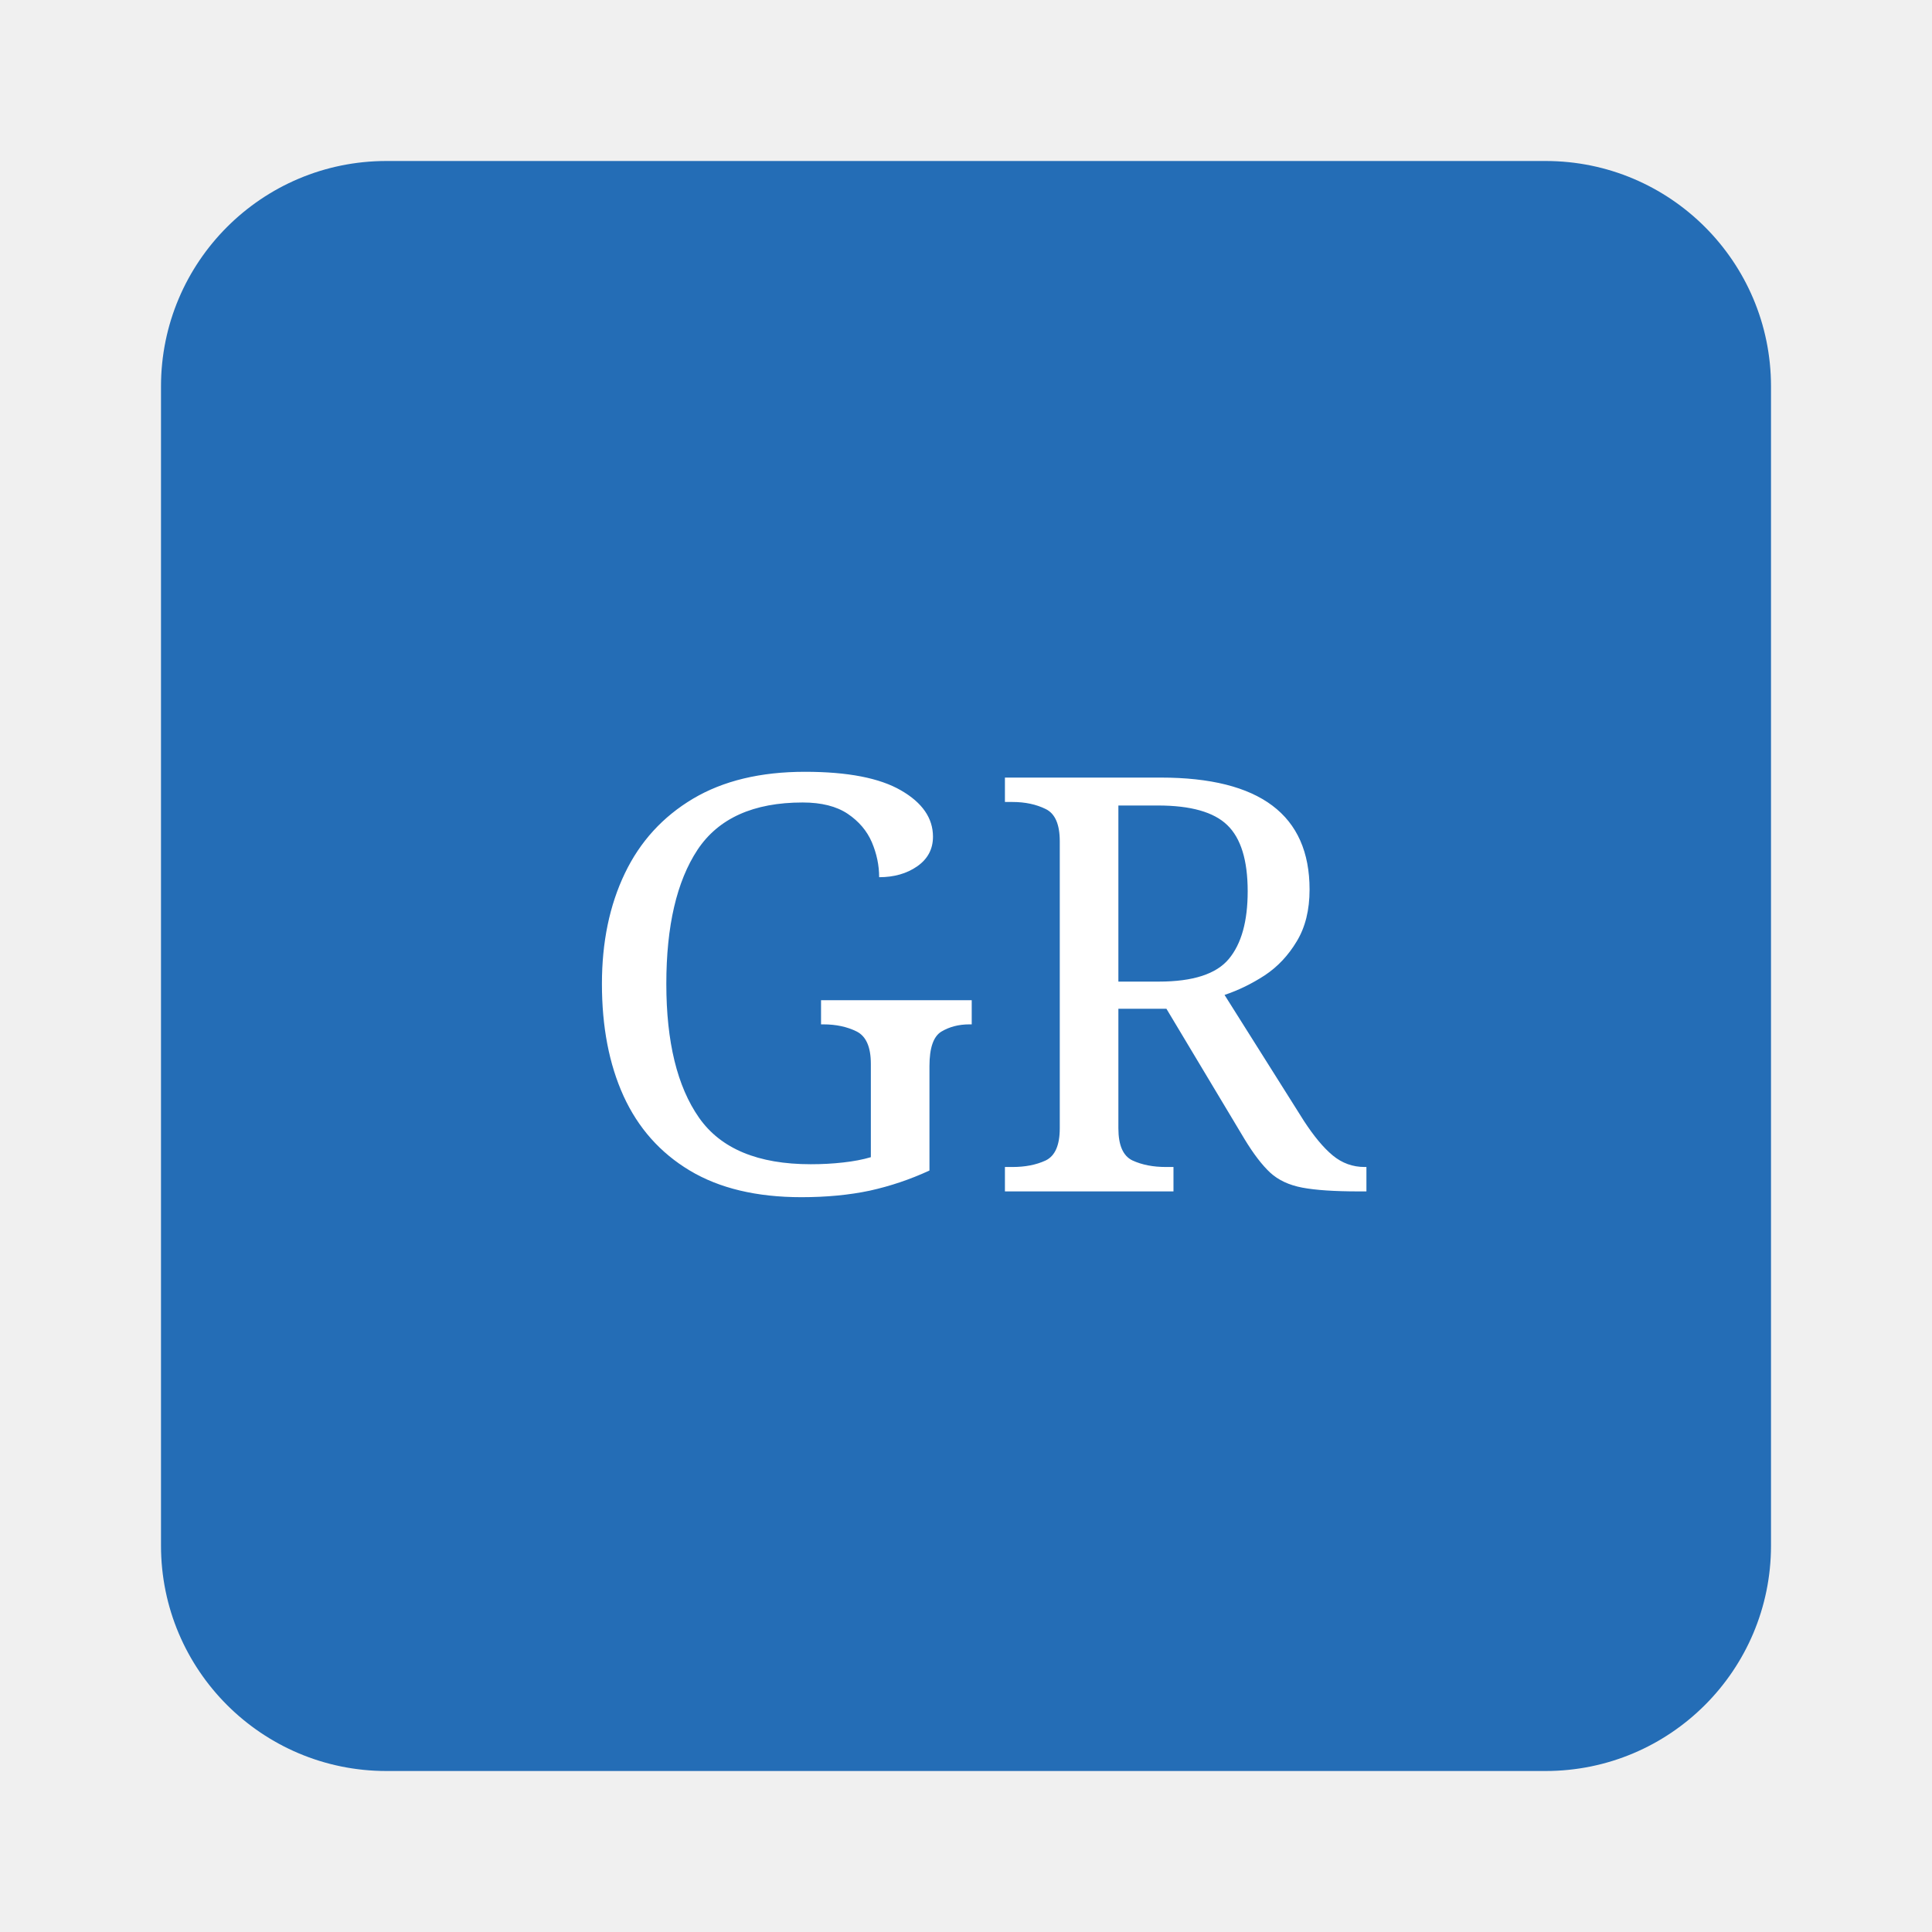
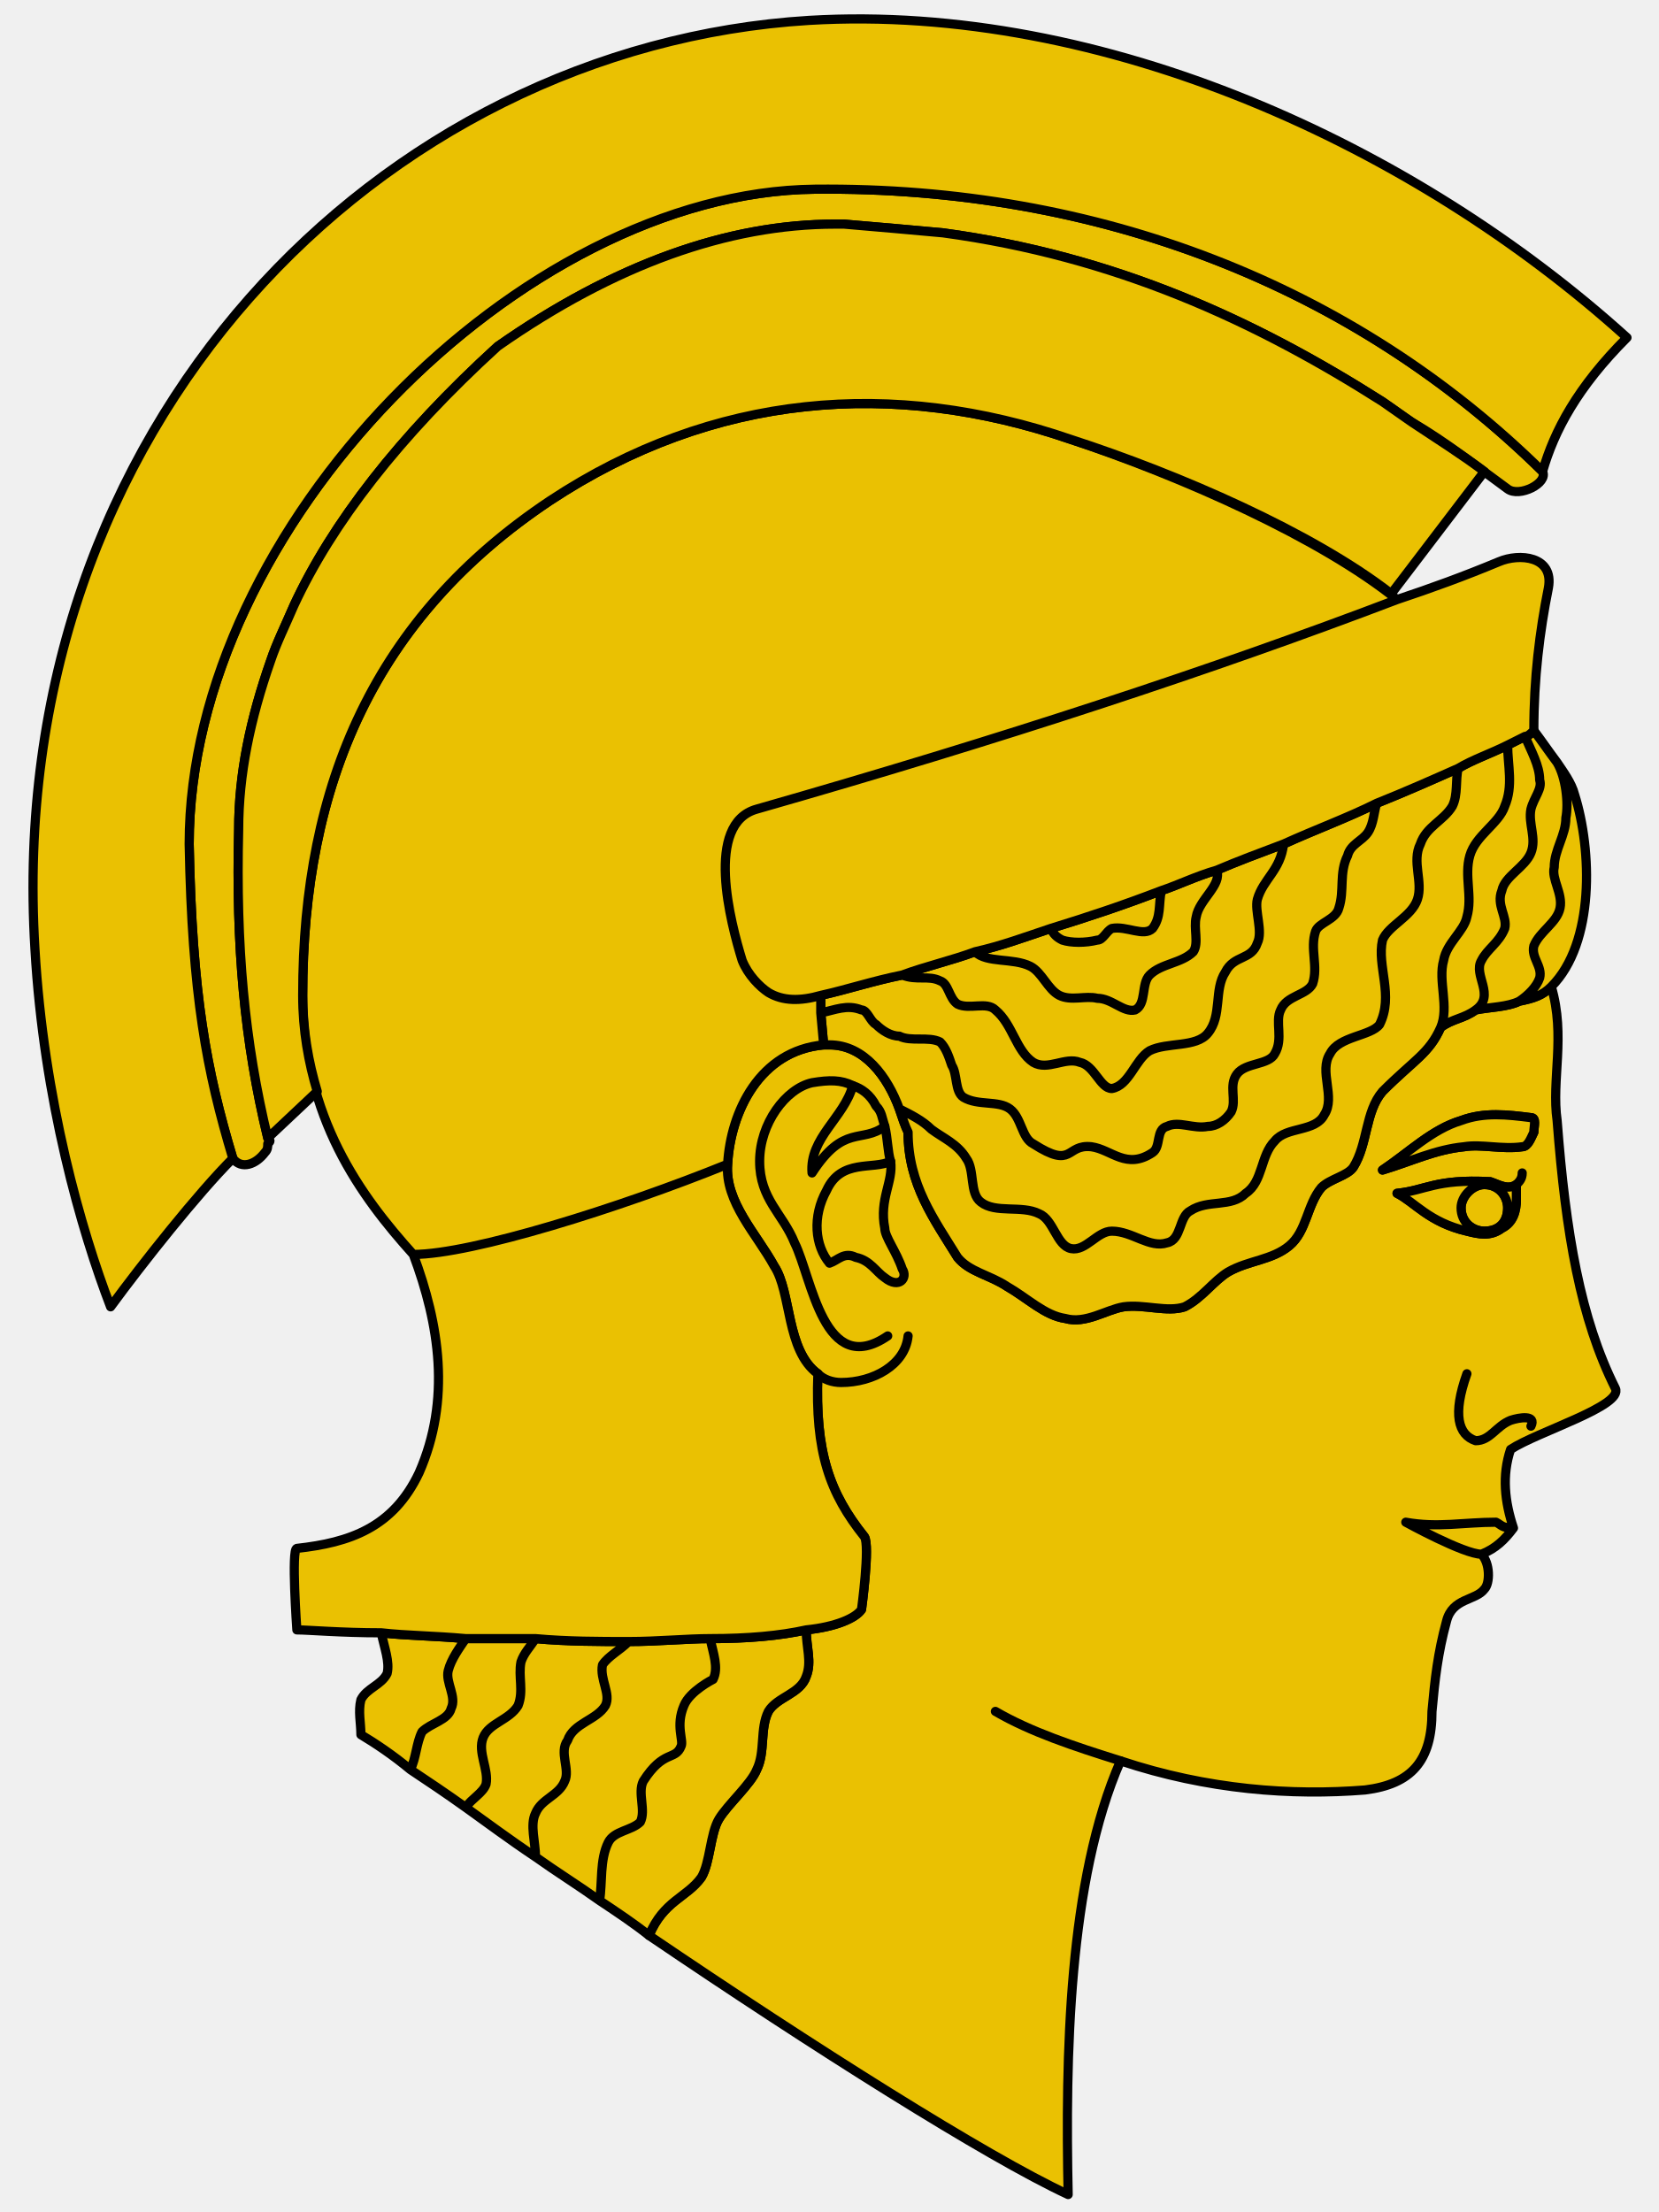
- <svg xmlns="http://www.w3.org/2000/svg" viewBox="0 0 120 120">
-   <rect x="10" y="10" width="100" height="100" rx="14" fill="#0D5EAF" opacity="0.9" />
-   <text x="60" y="74" text-anchor="middle" font-size="36" fill="#ffffff" font-family="Georgia,serif">GR</text>
+ <svg xmlns="http://www.w3.org/2000/svg" xml:space="preserve" version="1.1" style="fill-rule:evenodd;" viewBox="1148 1068 570 760">
+   <g style="stroke:#000;stroke-width:3.151;stroke-linecap:round;stroke-linejoin:round">
+     <g>
+       <path fill="#EAC102" d="M1477 1500c-8,-13 -17,-25 -17,-43 -1,-2 -2,-5 -3,-8 -4,-11 -12,-22 -24,-22 -1,0 -1,0 -2,0 -22,2 -32,23 -33,41 -1,13 10,24 16,35 6,9 4,29 15,37 -1,27 4,41 16,56 2,3 -1,25 -1,25 -2,3 -9,6 -19,7 0,6 2,11 0,16 -2,6 -10,7 -13,12 -3,6 -1,14 -4,20 -2,5 -10,12 -13,17 -3,5 -3,15 -6,20 -5,7 -13,8 -18,20 56,38 116,76 144,89 -1,-47 0,-108 18,-149 30,10 59,12 84,10 16,-2 23,-10 23,-27 1,-11 2,-20 5,-31 2,-8 10,-7 13,-11 2,-2 2,-9 -1,-12 -6,0 -26,-11 -26,-11 11,2 20,0 31,0 2,1 2,2 6,2 -3,-9 -4,-18 -1,-27 9,-6 39,-15 36,-21 -12,-24 -17,-53 -20,-92 -2,-14 3,-29 -2,-46 -3,3 -6,4 -11,5 -4,2 -10,2 -15,3 -4,3 -8,3 -12,6 -4,9 -9,11 -20,22 -6,7 -5,18 -10,26 -2,3 -8,4 -11,7 -5,6 -5,15 -11,20 -6,5 -14,5 -21,9 -5,3 -9,9 -15,12 -6,2 -14,-1 -21,0 -6,1 -13,6 -20,4 -7,-1 -13,-7 -20,-11 -6,-4 -13,-5 -17,-10zm-23 -33c1,7 -4,13 -2,23 0,3 4,8 6,14 2,3 -1,7 -6,3 -3,-2 -5,-6 -10,-7 -4,-2 -6,1 -9,2 -5,-6 -6,-16 -1,-25 5,-11 16,-7 22,-10zm-2 -12c-8,6 -14,-1 -25,16 -1,-12 11,-19 14,-30 3,1 6,3 8,7 2,2 2,4 3,7zm200 36c-13,-3 -18,-10 -24,-13 10,-1 13,-5 32,-4 3,1 6,3 9,1 0,2 0,3 0,5 0,4 -1,8 -5,10 -4,3 -8,2 -12,1zm-1 -29c-10,1 -18,5 -28,8 9,-6 17,-14 27,-17 8,-3 16,-2 24,-1 2,0 1,3 1,5 -1,2 -2,5 -4,5 -7,1 -14,-1 -20,0zm-224 9c11,-17 17,-10 25,-16 -1,-3 -1,-5 -3,-7 -2,-4 -5,-6 -8,-7 -3,11 -15,18 -14,30zm27 -4c-6,3 -17,-1 -22,10 -5,9 -4,19 1,25 3,-1 5,-4 9,-2 5,1 7,5 10,7 5,4 8,0 6,-3 -2,-6 -6,-11 -6,-14 -2,-10 3,-16 2,-23zm208 124c-11,0 -20,2 -31,0 0,0 20,11 26,11 5,-2 8,-5 11,-9 -4,0 -4,-1 -6,-2z" />
+       <path fill="#EAC102" d="M1395 1693c3,-5 11,-12 13,-17 3,-6 1,-14 4,-20 3,-5 11,-6 13,-12 2,-5 0,-10 0,-16 -9,2 -20,3 -33,3 1,5 3,10 1,14 0,0 -8,4 -10,9 -3,7 0,12 -1,14 -2,5 -6,1 -13,12 -2,4 1,10 -1,14 -3,3 -9,3 -11,7 -3,6 -2,14 -3,20 6,4 12,8 17,12 5,-12 13,-13 18,-20 3,-5 3,-15 6,-20zm-26 -13c7,-11 11,-7 13,-12 1,-2 -2,-7 1,-14 2,-5 10,-9 10,-9 2,-4 0,-9 -1,-14 -8,0 -18,1 -28,1 -3,3 -7,5 -9,8 -1,5 3,10 1,14 -3,5 -11,6 -13,12 -3,4 1,10 -1,14 -2,5 -8,6 -10,11 -2,4 0,10 0,15 7,5 15,10 22,15 1,-6 0,-14 3,-20 2,-4 8,-4 11,-7 2,-4 -1,-10 1,-14zm-26 -14c2,-6 10,-7 13,-12 2,-4 -2,-9 -1,-14 2,-3 6,-5 9,-8 -10,0 -21,0 -32,-1 -2,3 -4,5 -5,8 -1,5 1,10 -1,15 -3,5 -10,6 -12,11 -2,5 2,11 1,16 -1,3 -5,5 -7,8 7,5 15,11 24,17 0,-5 -2,-11 0,-15 2,-5 8,-6 10,-11 2,-4 -2,-10 1,-14zm-17 -12c2,-5 0,-10 1,-15 1,-3 3,-5 5,-8 -8,0 -16,0 -24,0 -2,3 -5,7 -6,11 -1,4 3,9 1,13 -1,4 -7,5 -10,8 -2,4 -2,9 -4,13 6,4 12,8 19,13 2,-3 6,-5 7,-8 1,-5 -3,-11 -1,-16 2,-5 9,-6 12,-11zm-23 1c2,-4 -2,-9 -1,-13 1,-4 4,-8 6,-11 -11,-1 -20,-1 -29,-2 1,5 3,10 2,14 -2,4 -7,5 -9,9 -1,4 0,8 0,12 5,3 11,7 17,12 2,-4 2,-9 4,-13 3,-3 9,-4 10,-8zm379 -289c-1,4 3,9 2,14 -1,5 -7,8 -9,13 -1,4 3,7 2,11 -1,3 -4,6 -7,8 5,-1 8,-2 11,-5 15,-15 14,-47 8,-66 -1,-4 -4,-8 -6,-11 3,5 4,14 3,19 0,6 -4,11 -4,17zm2 14c1,-5 -3,-10 -2,-14 0,-6 4,-11 4,-17 1,-5 0,-14 -3,-19 -3,-4 -5,-7 -8,-11 -1,1 -2,2 -3,2 2,5 5,10 5,15 1,3 -2,6 -3,10 -1,5 2,10 0,15 -2,5 -9,8 -10,13 -2,5 2,9 1,13 -2,5 -6,7 -8,11 -3,5 5,12 -2,17 5,-1 11,-1 15,-3 3,-2 6,-5 7,-8 1,-4 -3,-7 -2,-11 2,-5 8,-8 9,-13zm-20 -6c1,-5 8,-8 10,-13 2,-5 -1,-10 0,-15 1,-4 4,-7 3,-10 0,-5 -3,-10 -5,-15 -2,1 -4,2 -6,3 0,7 2,14 -1,21 -2,6 -10,10 -12,17 -2,7 1,14 -1,21 -1,5 -7,9 -8,15 -2,7 2,16 -1,23 4,-3 8,-3 12,-6 7,-5 -1,-12 2,-17 2,-4 6,-6 8,-11 1,-4 -3,-8 -1,-13zm-11 -12c2,-7 10,-11 12,-17 3,-7 1,-14 1,-21 -6,3 -12,5 -17,8 -1,4 0,9 -2,13 -3,5 -9,7 -11,13 -3,6 1,13 -1,19 -2,6 -10,9 -12,14 -2,9 4,19 -1,29 -3,4 -14,4 -17,10 -4,6 2,15 -2,21 -3,6 -13,4 -17,9 -5,5 -4,14 -10,18 -5,5 -13,2 -19,6 -4,2 -3,10 -8,11 -6,2 -12,-4 -19,-4 -5,0 -9,7 -14,6 -5,-1 -6,-10 -11,-12 -6,-3 -15,0 -20,-4 -4,-3 -2,-11 -5,-15 -3,-5 -8,-7 -12,-10 -3,-3 -7,-5 -11,-7 1,3 2,6 3,8 0,18 9,30 17,43 4,5 11,6 17,10 7,4 13,10 20,11 7,2 14,-3 20,-4 7,-1 15,2 21,0 6,-3 10,-9 15,-12 7,-4 15,-4 21,-9 6,-5 6,-14 11,-20 3,-3 9,-4 11,-7 5,-8 4,-19 10,-26 11,-11 16,-13 20,-22 3,-7 -1,-16 1,-23 1,-6 7,-10 8,-15 2,-7 -1,-14 1,-21zm-18 15c2,-6 -2,-13 1,-19 2,-6 8,-8 11,-13 2,-4 1,-9 2,-13 -9,4 -18,8 -28,12 -1,3 -1,7 -3,10 -2,3 -6,4 -7,8 -3,6 -1,12 -3,18 -1,4 -7,5 -8,8 -2,6 1,12 -1,18 -2,4 -9,4 -11,9 -2,4 1,10 -2,15 -2,4 -10,3 -13,7 -3,4 0,9 -2,13 -2,3 -5,5 -8,5 -5,1 -10,-2 -14,0 -4,1 -2,7 -5,9 -9,6 -14,-1 -21,-2 -9,-1 -6,8 -20,-1 -4,-2 -4,-9 -8,-12 -4,-3 -11,-1 -16,-4 -3,-2 -2,-8 -4,-11 -1,-3 -2,-6 -4,-8 -4,-2 -10,0 -14,-2 -3,0 -6,-2 -8,-4 -2,-1 -3,-5 -5,-5 -5,-2 -9,0 -14,1l1 11c1,0 1,0 2,0 12,0 20,11 24,22 4,2 8,4 11,7 4,3 9,5 12,10 3,4 1,12 5,15 5,4 14,1 20,4 5,2 6,11 11,12 5,1 9,-6 14,-6 7,0 13,6 19,4 5,-1 4,-9 8,-11 6,-4 14,-1 19,-6 6,-4 5,-13 10,-18 4,-5 14,-3 17,-9 4,-6 -2,-15 2,-21 3,-6 14,-6 17,-10 5,-10 -1,-20 1,-29 2,-5 10,-8 12,-14zm-27 3c2,-6 0,-12 3,-18 1,-4 5,-5 7,-8 2,-3 2,-7 3,-10 -10,5 -21,9 -32,14 -1,9 -7,12 -9,19 -1,4 2,11 0,15 -2,6 -8,4 -11,10 -4,6 -1,15 -6,21 -4,5 -14,3 -20,6 -5,3 -7,12 -13,13 -4,0 -6,-8 -11,-9 -5,-2 -11,3 -16,0 -6,-4 -7,-13 -13,-18 -3,-3 -9,0 -13,-2 -3,-2 -3,-7 -6,-8 -4,-2 -8,0 -13,-2 -10,2 -19,5 -28,7l0 6c5,-1 9,-3 14,-1 2,0 3,4 5,5 2,2 5,4 8,4 4,2 10,0 14,2 2,2 3,5 4,8 2,3 1,9 4,11 5,3 12,1 16,4 4,3 4,10 8,12 14,9 11,0 20,1 7,1 12,8 21,2 3,-2 1,-8 5,-9 4,-2 9,1 14,0 3,0 6,-2 8,-5 2,-4 -1,-9 2,-13 3,-4 11,-3 13,-7 3,-5 0,-11 2,-15 2,-5 9,-5 11,-9 2,-6 -1,-12 1,-18 1,-3 7,-4 8,-8zm-28 -3c2,-7 8,-10 9,-19 -8,3 -16,6 -23,9 2,5 -6,10 -7,16 -1,4 1,9 -1,12 -4,4 -11,4 -15,8 -3,3 -1,10 -5,12 -4,1 -8,-4 -13,-4 -4,-1 -9,1 -13,-1 -4,-2 -6,-8 -10,-10 -6,-3 -15,-1 -19,-5 -8,3 -17,5 -25,8 5,2 9,0 13,2 3,1 3,6 6,8 4,2 10,-1 13,2 6,5 7,14 13,18 5,3 11,-2 16,0 5,1 7,9 11,9 6,-1 8,-10 13,-13 6,-3 16,-1 20,-6 5,-6 2,-15 6,-21 3,-6 9,-4 11,-10 2,-4 -1,-11 0,-15zm-21 6c1,-6 9,-11 7,-16 -7,2 -13,5 -19,7 -1,5 0,9 -3,13 -3,3 -9,-1 -14,0 -2,1 -3,4 -5,4 -4,1 -9,1 -12,0 -2,-1 -3,-2 -4,-4 -9,3 -17,6 -26,8 4,4 13,2 19,5 4,2 6,8 10,10 4,2 9,0 13,1 5,0 9,5 13,4 4,-2 2,-9 5,-12 4,-4 11,-4 15,-8 2,-3 0,-8 1,-12zm-15 4c3,-4 2,-8 3,-13 -13,5 -25,9 -38,13 1,2 2,3 4,4 3,1 8,1 12,0 2,0 3,-3 5,-4 5,-1 11,3 14,0z" />
+       <path fill="#EAC102" d="M1623 1470c10,-3 18,-7 28,-8 6,-1 13,1 20,0 2,0 3,-3 4,-5 0,-2 1,-5 -1,-5 -8,-1 -16,-2 -24,1 -10,3 -18,11 -27,17z" />
+       <path fill="#EAC102" d="M1445 1596c-12,-15 -17,-29 -16,-56 -11,-8 -9,-28 -15,-37 -6,-11 -17,-22 -16,-35 -37,15 -88,31 -108,31 9,24 13,50 2,75 -9,19 -24,24 -42,26 -2,0 0,28 0,28 4,0 15,1 29,1 9,1 18,1 29,2 8,0 16,0 24,0 11,1 22,1 32,1 10,0 20,-1 28,-1 13,0 24,-1 33,-3 10,-1 17,-4 19,-7 0,0 3,-22 1,-25zm-47 -128c1,-18 11,-39 33,-41l-1 -11 0 -6c-7,2 -13,2 -18,-1 -3,-2 -7,-6 -9,-11 -4,-13 -13,-47 5,-52 84,-24 157,-48 220,-72 -26,-21 -73,-42 -112,-55 -61,-21 -123,-16 -179,21 -60,40 -85,97 -85,170 0,42 20,69 38,89 20,0 71,-16 108,-31zm14 -59c5,3 11,3 18,1 9,-2 18,-5 28,-7 8,-3 17,-5 25,-8 9,-2 17,-5 26,-8 13,-4 25,-8 38,-13 6,-2 12,-5 19,-7 7,-3 15,-6 23,-9 11,-5 22,-9 32,-14 10,-4 19,-8 28,-12 5,-3 11,-5 17,-8 2,-1 4,-2 6,-3 1,0 2,-1 3,-2 0,-18 2,-34 5,-49 2,-11 -10,-12 -17,-9 -12,5 -23,9 -35,13 -63,24 -136,48 -220,72 -18,5 -9,39 -5,52 2,5 6,9 9,11z" />
+       <path fill="#EAC102" d="M1658 1475c-4,0 -8,4 -8,8 0,5 4,8 8,8 5,0 8,-3 8,-8 0,-4 -3,-8 -8,-8z" />
+       <path fill="#EAC102" d="M1650 1483c0,-4 4,-8 8,-8 5,0 8,4 8,8 0,5 -3,8 -8,8 -4,0 -8,-3 -8,-8zm19 -8c-3,2 -6,0 -9,-1 -19,-1 -22,3 -32,4 6,3 11,10 24,13 4,1 8,2 12,-1 4,-2 5,-6 5,-10 0,-2 0,-3 0,-5z" />
+       <g>
+         <path fill="none" d="M1460 1527c-1,10 -12,16 -23,16 -3,0 -6,-1 -8,-3" />
+         <path fill="none" d="M1533 1673c-16,-5 -31,-10 -43,-17" />
+         <path fill="none" d="M1652 1540c-5,14 -3,21 3,23 5,0 7,-5 12,-7 3,-1 9,-2 7,2" />
+         <path fill="none" d="M1671 1471c0,2 -1,3 -2,4" />
+         <path fill="none" d="M1441 1441c-4,-2 -8,-2 -14,-1 -9,2 -18,14 -18,27 0,13 8,18 12,28 6,12 10,47 32,32" />
+         <path fill="none" d="M1454 1467c-1,-3 -1,-8 -2,-12" />
+       </g>
+     </g>
+     <path fill="#EAC102" d="M1472 1148c59,8 107,30 151,58 3,2 7,5 10,7 12,7 22,15 33,23 4,3 14,-2 12,-6 -65,-64 -153,-98 -250,-97 -101,1 -215,116 -215,225 1,52 6,78 15,108 3,4 8,2 11,-2 1,-1 1,-2 1,-3 1,-1 1,-1 0,-2 -8,-33 -11,-66 -10,-106 0,-19 4,-38 11,-58 2,-6 5,-12 8,-19 13,-28 36,-58 70,-89 40,-28 79,-42 116,-42 1,0 2,0 3,0 12,1 23,2 34,3z" />
+     <path fill="#EAC102" d="M1428 1133c97,-1 185,33 250,97 4,-14 12,-29 29,-46 -73,-66 -180,-115 -281,-109 -147,9 -277,139 -266,319 3,52 16,97 26,123 11,-15 30,-39 42,-51 -9,-30 -14,-56 -15,-108 0,-109 114,-224 215,-225z" />
+     <path fill="#EAC102" d="M1337 1240c56,-37 118,-42 179,-21 37,12 83,32 110,53l32 -42c-8,-6 -16,-11 -25,-17l-10 -7c-44,-28 -92,-50 -151,-58 -11,-1 -22,-2 -34,-3l-3 0c-37,0 -76,14 -116,42 -34,31 -57,61 -70,89 -3,7 -6,13 -8,19 -7,20 -11,39 -11,58 -1,40 2,73 10,106l17 -16c-3,-10 -5,-21 -5,-33 0,-73 25,-130 85,-170z" />
+   </g>
</svg>
